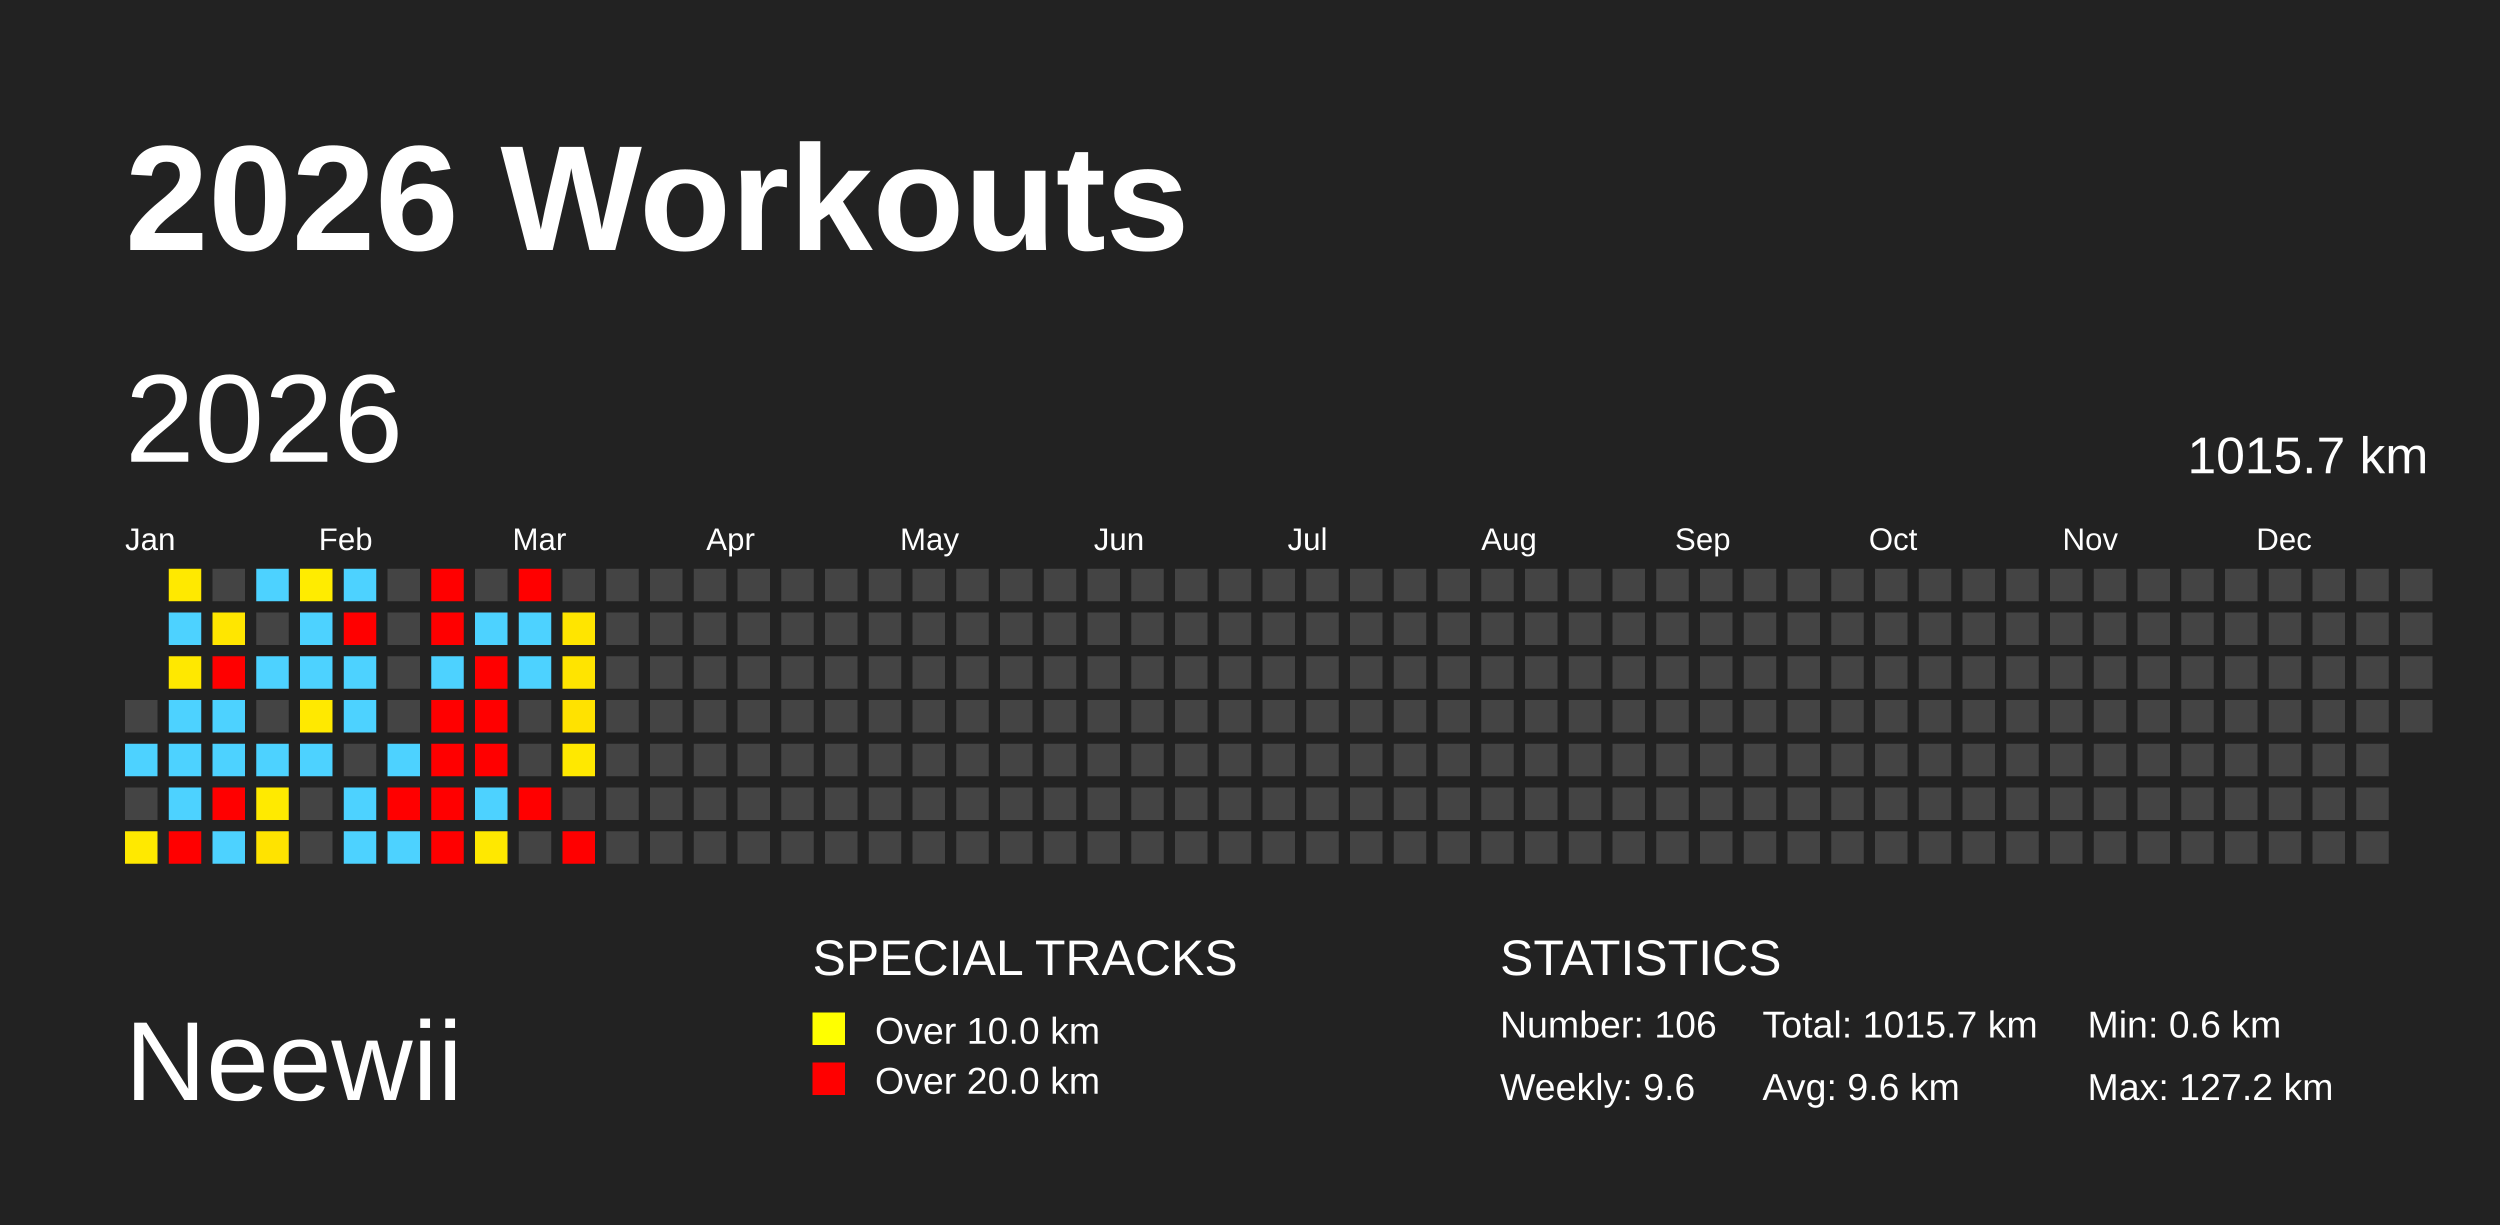
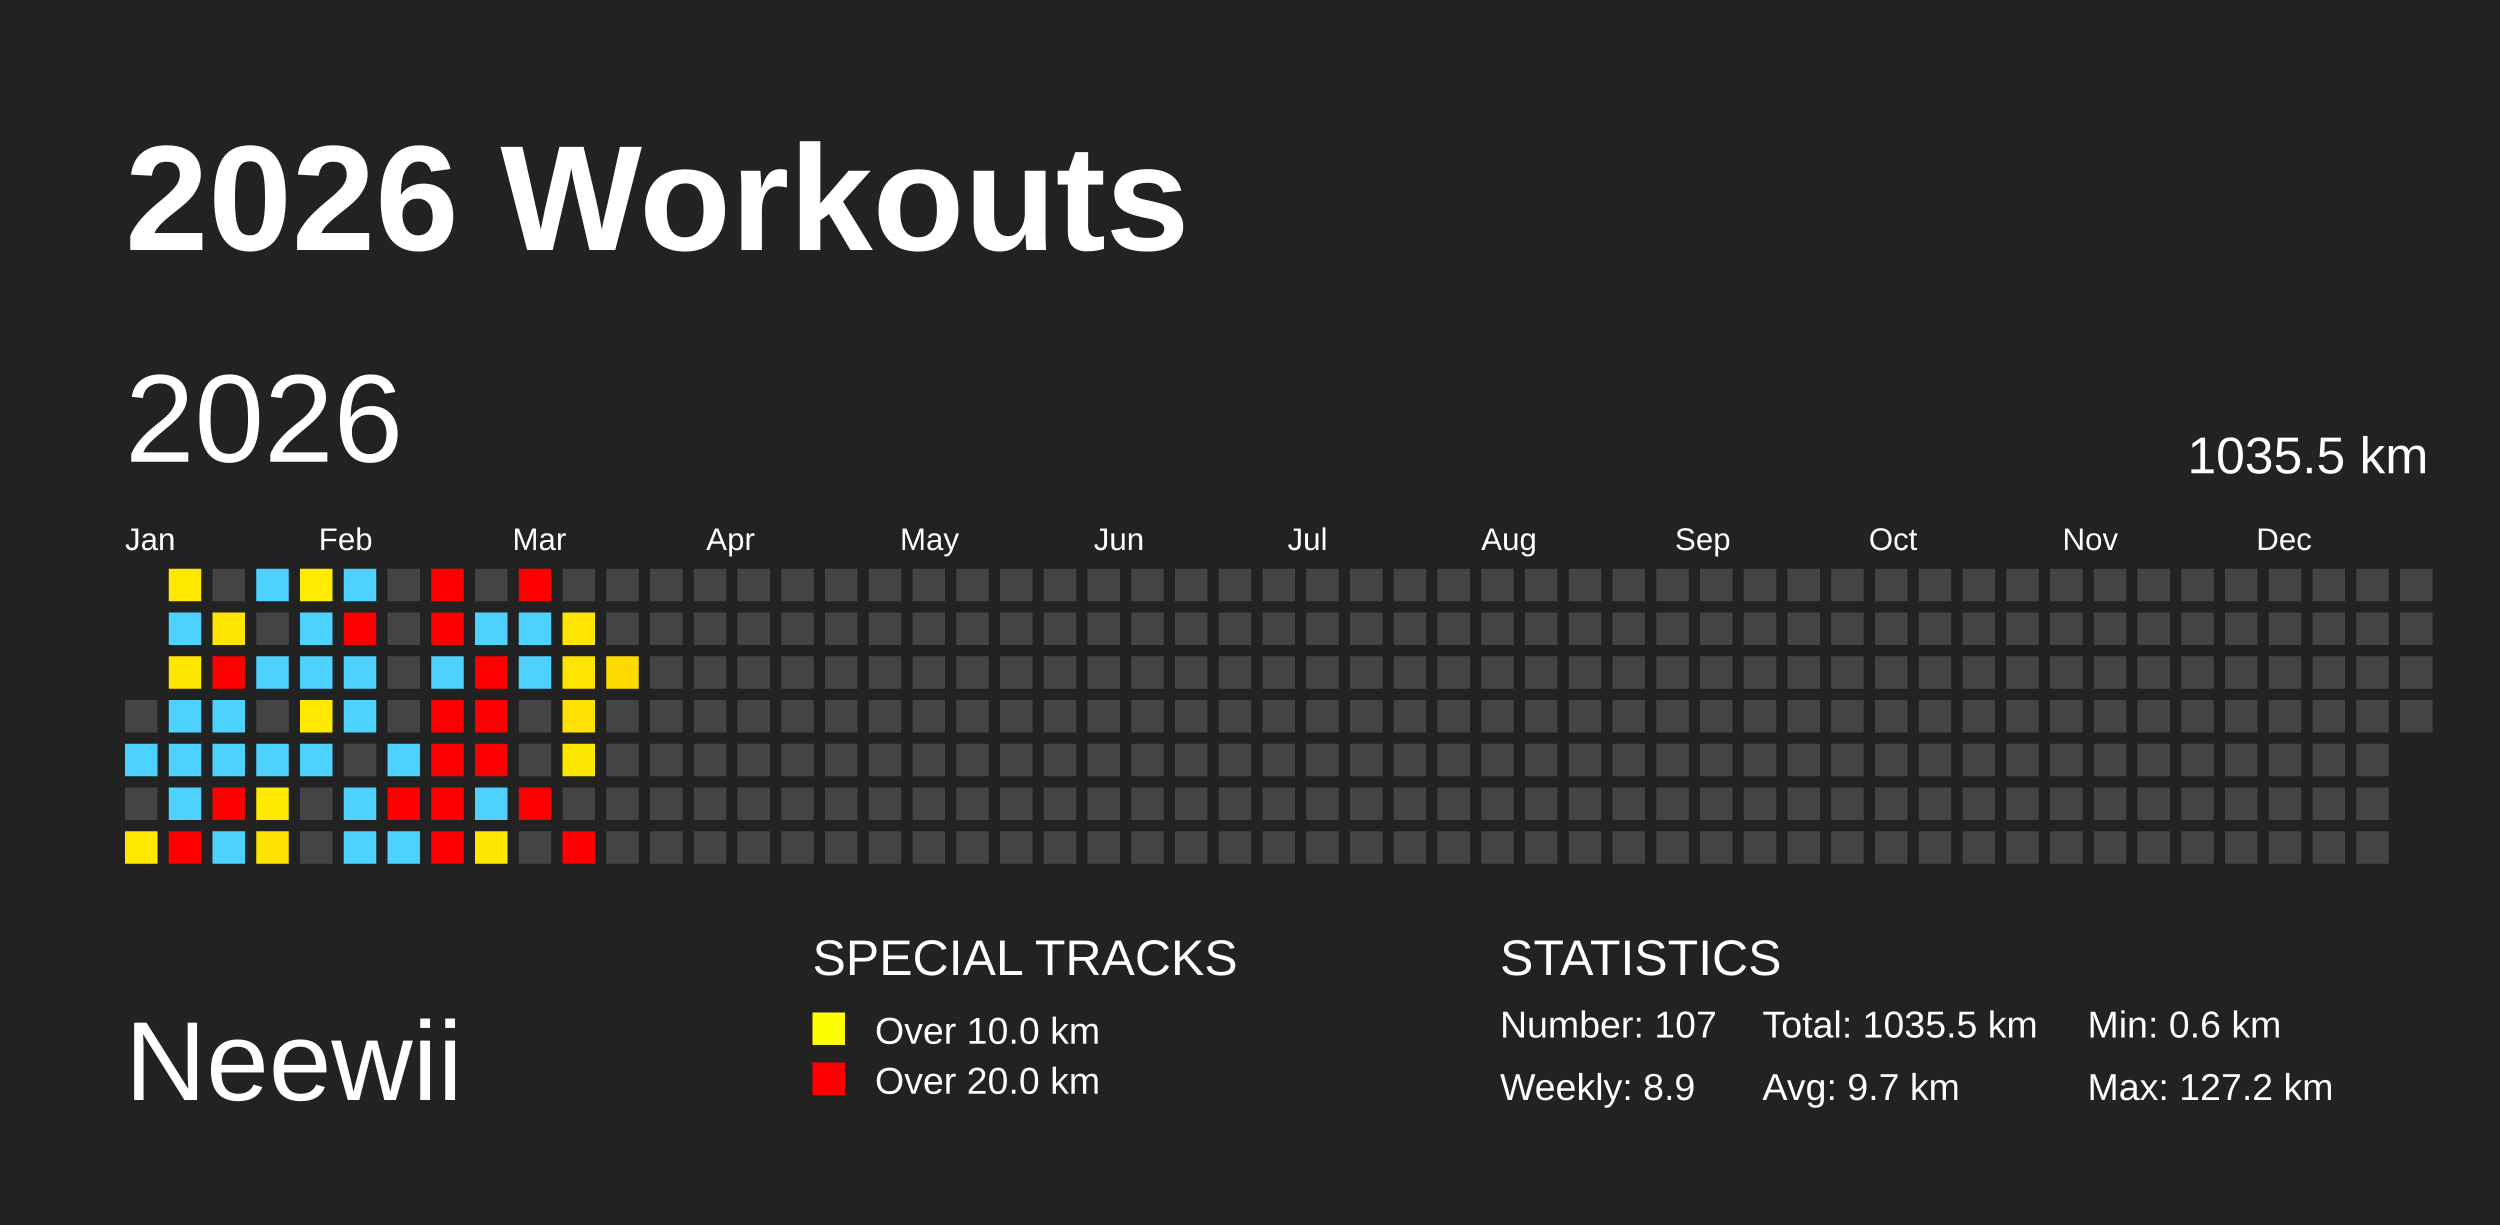
<svg xmlns="http://www.w3.org/2000/svg" baseProfile="full" height="98mm" version="1.1" viewBox="0,0,200,98" width="200mm">
  <defs />
  <rect fill="#222222" height="98" width="200" x="0" y="0" />
  <text fill="#FFFFFF" style="font-size:12px; font-family:Arial; font-weight:bold;" x="10" y="20">2026 Workouts</text>
  <text fill="#FFFFFF" style="font-size:9px; font-family:Arial" x="10" y="88">Neewii</text>
  <text fill="#FFFFFF" style="font-size:4px; font-family:Arial" x="65" y="78">SPECIAL TRACKS</text>
  <rect fill="yellow" height="2.6" width="2.6" x="65" y="81" />
  <text fill="#FFFFFF" style="font-size:3px; font-family:Arial" x="70" y="83.5">Over 10.0 km</text>
  <rect fill="red" height="2.6" width="2.6" x="65" y="85" />
  <text fill="#FFFFFF" style="font-size:3px; font-family:Arial" x="70" y="87.5">Over 20.0 km</text>
  <text fill="#FFFFFF" style="font-size:4px; font-family:Arial" x="120" y="78">STATISTICS</text>
-   <text fill="#FFFFFF" style="font-size:3px; font-family:Arial" x="120" y="83">Number: 106</text>
-   <text fill="#FFFFFF" style="font-size:3px; font-family:Arial" x="120" y="88">Weekly: 9.6</text>
-   <text fill="#FFFFFF" style="font-size:3px; font-family:Arial" x="141" y="83">Total: 1015.7 km</text>
-   <text fill="#FFFFFF" style="font-size:3px; font-family:Arial" x="141" y="88">Avg: 9.6 km</text>
+   <text fill="#FFFFFF" style="font-size:3px; font-family:Arial" x="120" y="83">Number: 107</text>
+   <text fill="#FFFFFF" style="font-size:3px; font-family:Arial" x="120" y="88">Weekly: 8.9</text>
+   <text fill="#FFFFFF" style="font-size:3px; font-family:Arial" x="141" y="83">Total: 1035.5 km</text>
+   <text fill="#FFFFFF" style="font-size:3px; font-family:Arial" x="141" y="88">Avg: 9.7 km</text>
  <text fill="#FFFFFF" style="font-size:3px; font-family:Arial" x="167" y="83">Min: 0.6 km</text>
  <text fill="#FFFFFF" style="font-size:3px; font-family:Arial" x="167" y="88">Max: 127.2 km</text>
  <text dominant-baseline="hanging" fill="#FFFFFF" style="font-size:10.0px; font-family:Arial;" x="10" y="30">2026</text>
-   <text dominant-baseline="hanging" fill="#FFFFFF" style="font-size:4.125px; font-family:Arial;" x="175" y="35">1015.7 km</text>
+   <text dominant-baseline="hanging" fill="#FFFFFF" style="font-size:4.125px; font-family:Arial;" x="175" y="35">1035.5 km</text>
  <text fill="#FFFFFF" style="font-size:2.5px; font-family:Arial" x="10.0" y="44">Jan</text>
  <text fill="#FFFFFF" style="font-size:2.5px; font-family:Arial" x="25.5" y="44">Feb</text>
  <text fill="#FFFFFF" style="font-size:2.5px; font-family:Arial" x="41.0" y="44">Mar</text>
  <text fill="#FFFFFF" style="font-size:2.5px; font-family:Arial" x="56.5" y="44">Apr</text>
  <text fill="#FFFFFF" style="font-size:2.5px; font-family:Arial" x="72.0" y="44">May</text>
  <text fill="#FFFFFF" style="font-size:2.5px; font-family:Arial" x="87.5" y="44">Jun</text>
  <text fill="#FFFFFF" style="font-size:2.5px; font-family:Arial" x="103.0" y="44">Jul</text>
  <text fill="#FFFFFF" style="font-size:2.5px; font-family:Arial" x="118.5" y="44">Aug</text>
  <text fill="#FFFFFF" style="font-size:2.5px; font-family:Arial" x="134.0" y="44">Sep</text>
  <text fill="#FFFFFF" style="font-size:2.5px; font-family:Arial" x="149.5" y="44">Oct</text>
  <text fill="#FFFFFF" style="font-size:2.5px; font-family:Arial" x="165.0" y="44">Nov</text>
  <text fill="#FFFFFF" style="font-size:2.5px; font-family:Arial" x="180.5" y="44">Dec</text>
  <rect fill="#444444" height="2.6" width="2.6" x="10.0" y="56.0" />
  <rect fill="#4dd2ff" height="2.6" width="2.6" x="10.0" y="59.5" />
  <rect fill="#444444" height="2.6" width="2.6" x="10.0" y="63.0" />
  <rect fill="#ffe900" height="2.6" width="2.6" x="10.0" y="66.5" />
  <rect fill="#ffe900" height="2.6" width="2.6" x="13.5" y="45.5" />
  <rect fill="#4dd2ff" height="2.6" width="2.6" x="13.5" y="49.0" />
  <rect fill="#ffe800" height="2.6" width="2.6" x="13.5" y="52.5" />
  <rect fill="#4dd2ff" height="2.6" width="2.6" x="13.5" y="56.0" />
  <rect fill="#4dd2ff" height="2.6" width="2.6" x="13.5" y="59.5" />
  <rect fill="#4dd2ff" height="2.6" width="2.6" x="13.5" y="63.0" />
  <rect fill="red" height="2.6" width="2.6" x="13.5" y="66.5" />
  <rect fill="#444444" height="2.6" width="2.6" x="17.0" y="45.5" />
  <rect fill="#ffe600" height="2.6" width="2.6" x="17.0" y="49.0" />
  <rect fill="red" height="2.6" width="2.6" x="17.0" y="52.5" />
  <rect fill="#4dd2ff" height="2.6" width="2.6" x="17.0" y="56.0" />
  <rect fill="#4dd2ff" height="2.6" width="2.6" x="17.0" y="59.5" />
  <rect fill="red" height="2.6" width="2.6" x="17.0" y="63.0" />
  <rect fill="#4dd2ff" height="2.6" width="2.6" x="17.0" y="66.5" />
  <rect fill="#4dd2ff" height="2.6" width="2.6" x="20.5" y="45.5" />
  <rect fill="#444444" height="2.6" width="2.6" x="20.5" y="49.0" />
  <rect fill="#4dd2ff" height="2.6" width="2.6" x="20.5" y="52.5" />
  <rect fill="#444444" height="2.6" width="2.6" x="20.5" y="56.0" />
  <rect fill="#4dd2ff" height="2.6" width="2.6" x="20.5" y="59.5" />
  <rect fill="#ffea00" height="2.6" width="2.6" x="20.5" y="63.0" />
  <rect fill="#ffe300" height="2.6" width="2.6" x="20.5" y="66.5" />
  <rect fill="#ffec00" height="2.6" width="2.6" x="24.0" y="45.5" />
  <rect fill="#4dd2ff" height="2.6" width="2.6" x="24.0" y="49.0" />
  <rect fill="#4dd2ff" height="2.6" width="2.6" x="24.0" y="52.5" />
  <rect fill="#ffe900" height="2.6" width="2.6" x="24.0" y="56.0" />
  <rect fill="#4dd2ff" height="2.6" width="2.6" x="24.0" y="59.5" />
  <rect fill="#444444" height="2.6" width="2.6" x="24.0" y="63.0" />
  <rect fill="#444444" height="2.6" width="2.6" x="24.0" y="66.5" />
  <rect fill="#4dd2ff" height="2.6" width="2.6" x="27.5" y="45.5" />
  <rect fill="red" height="2.6" width="2.6" x="27.5" y="49.0" />
  <rect fill="#4dd2ff" height="2.6" width="2.6" x="27.5" y="52.5" />
  <rect fill="#4dd2ff" height="2.6" width="2.6" x="27.5" y="56.0" />
  <rect fill="#444444" height="2.6" width="2.6" x="27.5" y="59.5" />
  <rect fill="#4dd2ff" height="2.6" width="2.6" x="27.5" y="63.0" />
  <rect fill="#4dd2ff" height="2.6" width="2.6" x="27.5" y="66.5" />
  <rect fill="#444444" height="2.6" width="2.6" x="31.0" y="45.5" />
  <rect fill="#444444" height="2.6" width="2.6" x="31.0" y="49.0" />
  <rect fill="#444444" height="2.6" width="2.6" x="31.0" y="52.5" />
  <rect fill="#444444" height="2.6" width="2.6" x="31.0" y="56.0" />
  <rect fill="#4dd2ff" height="2.6" width="2.6" x="31.0" y="59.5" />
  <rect fill="red" height="2.6" width="2.6" x="31.0" y="63.0" />
  <rect fill="#4dd2ff" height="2.6" width="2.6" x="31.0" y="66.5" />
  <rect fill="red" height="2.6" width="2.6" x="34.5" y="45.5" />
  <rect fill="red" height="2.6" width="2.6" x="34.5" y="49.0" />
  <rect fill="#4dd2ff" height="2.6" width="2.6" x="34.5" y="52.5" />
  <rect fill="red" height="2.6" width="2.6" x="34.5" y="56.0" />
  <rect fill="red" height="2.6" width="2.6" x="34.5" y="59.5" />
  <rect fill="red" height="2.6" width="2.6" x="34.5" y="63.0" />
  <rect fill="red" height="2.6" width="2.6" x="34.5" y="66.5" />
  <rect fill="#444444" height="2.6" width="2.6" x="38.0" y="45.5" />
  <rect fill="#4dd2ff" height="2.6" width="2.6" x="38.0" y="49.0" />
  <rect fill="red" height="2.6" width="2.6" x="38.0" y="52.5" />
  <rect fill="red" height="2.6" width="2.6" x="38.0" y="56.0" />
  <rect fill="red" height="2.6" width="2.6" x="38.0" y="59.5" />
  <rect fill="#4dd2ff" height="2.6" width="2.6" x="38.0" y="63.0" />
  <rect fill="#ffe800" height="2.6" width="2.6" x="38.0" y="66.5" />
  <rect fill="red" height="2.6" width="2.6" x="41.5" y="45.5" />
  <rect fill="#4dd2ff" height="2.6" width="2.6" x="41.5" y="49.0" />
  <rect fill="#4dd2ff" height="2.6" width="2.6" x="41.5" y="52.5" />
  <rect fill="#444444" height="2.6" width="2.6" x="41.5" y="56.0" />
  <rect fill="#444444" height="2.6" width="2.6" x="41.5" y="59.5" />
  <rect fill="red" height="2.6" width="2.6" x="41.5" y="63.0" />
  <rect fill="#444444" height="2.6" width="2.6" x="41.5" y="66.5" />
  <rect fill="#444444" height="2.6" width="2.6" x="45.0" y="45.5" />
  <rect fill="#ffe500" height="2.6" width="2.6" x="45.0" y="49.0" />
  <rect fill="#ffe400" height="2.6" width="2.6" x="45.0" y="52.5" />
  <rect fill="#ffe200" height="2.6" width="2.6" x="45.0" y="56.0" />
  <rect fill="#ffe800" height="2.6" width="2.6" x="45.0" y="59.5" />
  <rect fill="#444444" height="2.6" width="2.6" x="45.0" y="63.0" />
  <rect fill="red" height="2.6" width="2.6" x="45.0" y="66.5" />
  <rect fill="#444444" height="2.6" width="2.6" x="48.5" y="45.5" />
  <rect fill="#444444" height="2.6" width="2.6" x="48.5" y="49.0" />
-   <rect fill="#444444" height="2.6" width="2.6" x="48.5" y="52.5" />
+   <rect fill="#ffdb00" height="2.6" width="2.6" x="48.5" y="52.5" />
  <rect fill="#444444" height="2.6" width="2.6" x="48.5" y="56.0" />
  <rect fill="#444444" height="2.6" width="2.6" x="48.5" y="59.5" />
  <rect fill="#444444" height="2.6" width="2.6" x="48.5" y="63.0" />
  <rect fill="#444444" height="2.6" width="2.6" x="48.5" y="66.5" />
  <rect fill="#444444" height="2.6" width="2.6" x="52.0" y="45.5" />
  <rect fill="#444444" height="2.6" width="2.6" x="52.0" y="49.0" />
  <rect fill="#444444" height="2.6" width="2.6" x="52.0" y="52.5" />
  <rect fill="#444444" height="2.6" width="2.6" x="52.0" y="56.0" />
  <rect fill="#444444" height="2.6" width="2.6" x="52.0" y="59.5" />
  <rect fill="#444444" height="2.6" width="2.6" x="52.0" y="63.0" />
  <rect fill="#444444" height="2.6" width="2.6" x="52.0" y="66.5" />
  <rect fill="#444444" height="2.6" width="2.6" x="55.5" y="45.5" />
  <rect fill="#444444" height="2.6" width="2.6" x="55.5" y="49.0" />
  <rect fill="#444444" height="2.6" width="2.6" x="55.5" y="52.5" />
  <rect fill="#444444" height="2.6" width="2.6" x="55.5" y="56.0" />
  <rect fill="#444444" height="2.6" width="2.6" x="55.5" y="59.5" />
  <rect fill="#444444" height="2.6" width="2.6" x="55.5" y="63.0" />
  <rect fill="#444444" height="2.6" width="2.6" x="55.5" y="66.5" />
  <rect fill="#444444" height="2.6" width="2.6" x="59.0" y="45.5" />
  <rect fill="#444444" height="2.6" width="2.6" x="59.0" y="49.0" />
  <rect fill="#444444" height="2.6" width="2.6" x="59.0" y="52.5" />
  <rect fill="#444444" height="2.6" width="2.6" x="59.0" y="56.0" />
  <rect fill="#444444" height="2.6" width="2.6" x="59.0" y="59.5" />
  <rect fill="#444444" height="2.6" width="2.6" x="59.0" y="63.0" />
  <rect fill="#444444" height="2.6" width="2.6" x="59.0" y="66.5" />
  <rect fill="#444444" height="2.6" width="2.6" x="62.5" y="45.5" />
  <rect fill="#444444" height="2.6" width="2.6" x="62.5" y="49.0" />
  <rect fill="#444444" height="2.6" width="2.6" x="62.5" y="52.5" />
  <rect fill="#444444" height="2.6" width="2.6" x="62.5" y="56.0" />
  <rect fill="#444444" height="2.6" width="2.6" x="62.5" y="59.5" />
  <rect fill="#444444" height="2.6" width="2.6" x="62.5" y="63.0" />
  <rect fill="#444444" height="2.6" width="2.6" x="62.5" y="66.5" />
  <rect fill="#444444" height="2.6" width="2.6" x="66.0" y="45.5" />
  <rect fill="#444444" height="2.6" width="2.6" x="66.0" y="49.0" />
  <rect fill="#444444" height="2.6" width="2.6" x="66.0" y="52.5" />
  <rect fill="#444444" height="2.6" width="2.6" x="66.0" y="56.0" />
  <rect fill="#444444" height="2.6" width="2.6" x="66.0" y="59.5" />
  <rect fill="#444444" height="2.6" width="2.6" x="66.0" y="63.0" />
  <rect fill="#444444" height="2.6" width="2.6" x="66.0" y="66.5" />
  <rect fill="#444444" height="2.6" width="2.6" x="69.5" y="45.5" />
  <rect fill="#444444" height="2.6" width="2.6" x="69.5" y="49.0" />
  <rect fill="#444444" height="2.6" width="2.6" x="69.5" y="52.5" />
  <rect fill="#444444" height="2.6" width="2.6" x="69.5" y="56.0" />
  <rect fill="#444444" height="2.6" width="2.6" x="69.5" y="59.5" />
  <rect fill="#444444" height="2.6" width="2.6" x="69.5" y="63.0" />
  <rect fill="#444444" height="2.6" width="2.6" x="69.5" y="66.5" />
  <rect fill="#444444" height="2.6" width="2.6" x="73.0" y="45.5" />
  <rect fill="#444444" height="2.6" width="2.6" x="73.0" y="49.0" />
  <rect fill="#444444" height="2.6" width="2.6" x="73.0" y="52.5" />
  <rect fill="#444444" height="2.6" width="2.6" x="73.0" y="56.0" />
  <rect fill="#444444" height="2.6" width="2.6" x="73.0" y="59.5" />
  <rect fill="#444444" height="2.6" width="2.6" x="73.0" y="63.0" />
  <rect fill="#444444" height="2.6" width="2.6" x="73.0" y="66.5" />
  <rect fill="#444444" height="2.6" width="2.6" x="76.5" y="45.5" />
  <rect fill="#444444" height="2.6" width="2.6" x="76.5" y="49.0" />
  <rect fill="#444444" height="2.6" width="2.6" x="76.5" y="52.5" />
  <rect fill="#444444" height="2.6" width="2.6" x="76.5" y="56.0" />
  <rect fill="#444444" height="2.6" width="2.6" x="76.5" y="59.5" />
  <rect fill="#444444" height="2.6" width="2.6" x="76.5" y="63.0" />
  <rect fill="#444444" height="2.6" width="2.6" x="76.5" y="66.5" />
  <rect fill="#444444" height="2.6" width="2.6" x="80.0" y="45.5" />
  <rect fill="#444444" height="2.6" width="2.6" x="80.0" y="49.0" />
  <rect fill="#444444" height="2.6" width="2.6" x="80.0" y="52.5" />
  <rect fill="#444444" height="2.6" width="2.6" x="80.0" y="56.0" />
  <rect fill="#444444" height="2.6" width="2.6" x="80.0" y="59.5" />
  <rect fill="#444444" height="2.6" width="2.6" x="80.0" y="63.0" />
  <rect fill="#444444" height="2.6" width="2.6" x="80.0" y="66.5" />
  <rect fill="#444444" height="2.6" width="2.6" x="83.5" y="45.5" />
  <rect fill="#444444" height="2.6" width="2.6" x="83.5" y="49.0" />
  <rect fill="#444444" height="2.6" width="2.6" x="83.5" y="52.5" />
  <rect fill="#444444" height="2.6" width="2.6" x="83.5" y="56.0" />
  <rect fill="#444444" height="2.6" width="2.6" x="83.5" y="59.5" />
  <rect fill="#444444" height="2.6" width="2.6" x="83.5" y="63.0" />
  <rect fill="#444444" height="2.6" width="2.6" x="83.5" y="66.5" />
  <rect fill="#444444" height="2.6" width="2.6" x="87.0" y="45.5" />
  <rect fill="#444444" height="2.6" width="2.6" x="87.0" y="49.0" />
  <rect fill="#444444" height="2.6" width="2.6" x="87.0" y="52.5" />
  <rect fill="#444444" height="2.6" width="2.6" x="87.0" y="56.0" />
  <rect fill="#444444" height="2.6" width="2.6" x="87.0" y="59.5" />
  <rect fill="#444444" height="2.6" width="2.6" x="87.0" y="63.0" />
  <rect fill="#444444" height="2.6" width="2.6" x="87.0" y="66.5" />
  <rect fill="#444444" height="2.6" width="2.6" x="90.5" y="45.5" />
  <rect fill="#444444" height="2.6" width="2.6" x="90.5" y="49.0" />
  <rect fill="#444444" height="2.6" width="2.6" x="90.5" y="52.5" />
  <rect fill="#444444" height="2.6" width="2.6" x="90.5" y="56.0" />
  <rect fill="#444444" height="2.6" width="2.6" x="90.5" y="59.5" />
  <rect fill="#444444" height="2.6" width="2.6" x="90.5" y="63.0" />
  <rect fill="#444444" height="2.6" width="2.6" x="90.5" y="66.5" />
  <rect fill="#444444" height="2.6" width="2.6" x="94.0" y="45.5" />
  <rect fill="#444444" height="2.6" width="2.6" x="94.0" y="49.0" />
  <rect fill="#444444" height="2.6" width="2.6" x="94.0" y="52.5" />
  <rect fill="#444444" height="2.6" width="2.6" x="94.0" y="56.0" />
  <rect fill="#444444" height="2.6" width="2.6" x="94.0" y="59.5" />
  <rect fill="#444444" height="2.6" width="2.6" x="94.0" y="63.0" />
  <rect fill="#444444" height="2.6" width="2.6" x="94.0" y="66.5" />
  <rect fill="#444444" height="2.6" width="2.6" x="97.5" y="45.5" />
  <rect fill="#444444" height="2.6" width="2.6" x="97.5" y="49.0" />
  <rect fill="#444444" height="2.6" width="2.6" x="97.5" y="52.5" />
  <rect fill="#444444" height="2.6" width="2.6" x="97.5" y="56.0" />
  <rect fill="#444444" height="2.6" width="2.6" x="97.5" y="59.5" />
  <rect fill="#444444" height="2.6" width="2.6" x="97.5" y="63.0" />
  <rect fill="#444444" height="2.6" width="2.6" x="97.5" y="66.5" />
  <rect fill="#444444" height="2.6" width="2.6" x="101.0" y="45.5" />
  <rect fill="#444444" height="2.6" width="2.6" x="101.0" y="49.0" />
  <rect fill="#444444" height="2.6" width="2.6" x="101.0" y="52.5" />
  <rect fill="#444444" height="2.6" width="2.6" x="101.0" y="56.0" />
  <rect fill="#444444" height="2.6" width="2.6" x="101.0" y="59.5" />
  <rect fill="#444444" height="2.6" width="2.6" x="101.0" y="63.0" />
  <rect fill="#444444" height="2.6" width="2.6" x="101.0" y="66.5" />
  <rect fill="#444444" height="2.6" width="2.6" x="104.5" y="45.5" />
  <rect fill="#444444" height="2.6" width="2.6" x="104.5" y="49.0" />
  <rect fill="#444444" height="2.6" width="2.6" x="104.5" y="52.5" />
  <rect fill="#444444" height="2.6" width="2.6" x="104.5" y="56.0" />
  <rect fill="#444444" height="2.6" width="2.6" x="104.5" y="59.5" />
  <rect fill="#444444" height="2.6" width="2.6" x="104.5" y="63.0" />
  <rect fill="#444444" height="2.6" width="2.6" x="104.5" y="66.5" />
  <rect fill="#444444" height="2.6" width="2.6" x="108.0" y="45.5" />
  <rect fill="#444444" height="2.6" width="2.6" x="108.0" y="49.0" />
  <rect fill="#444444" height="2.6" width="2.6" x="108.0" y="52.5" />
  <rect fill="#444444" height="2.6" width="2.6" x="108.0" y="56.0" />
  <rect fill="#444444" height="2.6" width="2.6" x="108.0" y="59.5" />
  <rect fill="#444444" height="2.6" width="2.6" x="108.0" y="63.0" />
  <rect fill="#444444" height="2.6" width="2.6" x="108.0" y="66.5" />
  <rect fill="#444444" height="2.6" width="2.6" x="111.5" y="45.5" />
  <rect fill="#444444" height="2.6" width="2.6" x="111.5" y="49.0" />
  <rect fill="#444444" height="2.6" width="2.6" x="111.5" y="52.5" />
  <rect fill="#444444" height="2.6" width="2.6" x="111.5" y="56.0" />
  <rect fill="#444444" height="2.6" width="2.6" x="111.5" y="59.5" />
  <rect fill="#444444" height="2.6" width="2.6" x="111.5" y="63.0" />
  <rect fill="#444444" height="2.6" width="2.6" x="111.5" y="66.5" />
  <rect fill="#444444" height="2.6" width="2.6" x="115.0" y="45.5" />
  <rect fill="#444444" height="2.6" width="2.6" x="115.0" y="49.0" />
  <rect fill="#444444" height="2.6" width="2.6" x="115.0" y="52.5" />
  <rect fill="#444444" height="2.6" width="2.6" x="115.0" y="56.0" />
  <rect fill="#444444" height="2.6" width="2.6" x="115.0" y="59.5" />
  <rect fill="#444444" height="2.6" width="2.6" x="115.0" y="63.0" />
  <rect fill="#444444" height="2.6" width="2.6" x="115.0" y="66.5" />
  <rect fill="#444444" height="2.6" width="2.6" x="118.5" y="45.5" />
  <rect fill="#444444" height="2.6" width="2.6" x="118.5" y="49.0" />
  <rect fill="#444444" height="2.6" width="2.6" x="118.5" y="52.5" />
  <rect fill="#444444" height="2.6" width="2.6" x="118.5" y="56.0" />
  <rect fill="#444444" height="2.6" width="2.6" x="118.5" y="59.5" />
  <rect fill="#444444" height="2.6" width="2.6" x="118.5" y="63.0" />
  <rect fill="#444444" height="2.6" width="2.6" x="118.5" y="66.5" />
  <rect fill="#444444" height="2.6" width="2.6" x="122.0" y="45.5" />
  <rect fill="#444444" height="2.6" width="2.6" x="122.0" y="49.0" />
  <rect fill="#444444" height="2.6" width="2.6" x="122.0" y="52.5" />
  <rect fill="#444444" height="2.6" width="2.6" x="122.0" y="56.0" />
  <rect fill="#444444" height="2.6" width="2.6" x="122.0" y="59.5" />
  <rect fill="#444444" height="2.6" width="2.6" x="122.0" y="63.0" />
  <rect fill="#444444" height="2.6" width="2.6" x="122.0" y="66.5" />
  <rect fill="#444444" height="2.6" width="2.6" x="125.5" y="45.5" />
  <rect fill="#444444" height="2.6" width="2.6" x="125.5" y="49.0" />
  <rect fill="#444444" height="2.6" width="2.6" x="125.5" y="52.5" />
  <rect fill="#444444" height="2.6" width="2.6" x="125.5" y="56.0" />
  <rect fill="#444444" height="2.6" width="2.6" x="125.5" y="59.5" />
  <rect fill="#444444" height="2.6" width="2.6" x="125.5" y="63.0" />
  <rect fill="#444444" height="2.6" width="2.6" x="125.5" y="66.5" />
  <rect fill="#444444" height="2.6" width="2.6" x="129.0" y="45.5" />
  <rect fill="#444444" height="2.6" width="2.6" x="129.0" y="49.0" />
  <rect fill="#444444" height="2.6" width="2.6" x="129.0" y="52.5" />
  <rect fill="#444444" height="2.6" width="2.6" x="129.0" y="56.0" />
  <rect fill="#444444" height="2.6" width="2.6" x="129.0" y="59.5" />
  <rect fill="#444444" height="2.6" width="2.6" x="129.0" y="63.0" />
  <rect fill="#444444" height="2.6" width="2.6" x="129.0" y="66.5" />
  <rect fill="#444444" height="2.6" width="2.6" x="132.5" y="45.5" />
  <rect fill="#444444" height="2.6" width="2.6" x="132.5" y="49.0" />
  <rect fill="#444444" height="2.6" width="2.6" x="132.5" y="52.5" />
  <rect fill="#444444" height="2.6" width="2.6" x="132.5" y="56.0" />
  <rect fill="#444444" height="2.6" width="2.6" x="132.5" y="59.5" />
  <rect fill="#444444" height="2.6" width="2.6" x="132.5" y="63.0" />
  <rect fill="#444444" height="2.6" width="2.6" x="132.5" y="66.5" />
  <rect fill="#444444" height="2.6" width="2.6" x="136.0" y="45.5" />
  <rect fill="#444444" height="2.6" width="2.6" x="136.0" y="49.0" />
  <rect fill="#444444" height="2.6" width="2.6" x="136.0" y="52.5" />
  <rect fill="#444444" height="2.6" width="2.6" x="136.0" y="56.0" />
  <rect fill="#444444" height="2.6" width="2.6" x="136.0" y="59.5" />
  <rect fill="#444444" height="2.6" width="2.6" x="136.0" y="63.0" />
  <rect fill="#444444" height="2.6" width="2.6" x="136.0" y="66.5" />
  <rect fill="#444444" height="2.6" width="2.6" x="139.5" y="45.5" />
  <rect fill="#444444" height="2.6" width="2.6" x="139.5" y="49.0" />
  <rect fill="#444444" height="2.6" width="2.6" x="139.5" y="52.5" />
  <rect fill="#444444" height="2.6" width="2.6" x="139.5" y="56.0" />
  <rect fill="#444444" height="2.6" width="2.6" x="139.5" y="59.5" />
  <rect fill="#444444" height="2.6" width="2.6" x="139.5" y="63.0" />
  <rect fill="#444444" height="2.6" width="2.6" x="139.5" y="66.5" />
  <rect fill="#444444" height="2.6" width="2.6" x="143.0" y="45.5" />
  <rect fill="#444444" height="2.6" width="2.6" x="143.0" y="49.0" />
  <rect fill="#444444" height="2.6" width="2.6" x="143.0" y="52.5" />
  <rect fill="#444444" height="2.6" width="2.6" x="143.0" y="56.0" />
  <rect fill="#444444" height="2.6" width="2.6" x="143.0" y="59.5" />
  <rect fill="#444444" height="2.6" width="2.6" x="143.0" y="63.0" />
  <rect fill="#444444" height="2.6" width="2.6" x="143.0" y="66.5" />
  <rect fill="#444444" height="2.6" width="2.6" x="146.5" y="45.5" />
  <rect fill="#444444" height="2.6" width="2.6" x="146.5" y="49.0" />
  <rect fill="#444444" height="2.6" width="2.6" x="146.5" y="52.5" />
  <rect fill="#444444" height="2.6" width="2.6" x="146.5" y="56.0" />
  <rect fill="#444444" height="2.6" width="2.6" x="146.5" y="59.5" />
  <rect fill="#444444" height="2.6" width="2.6" x="146.5" y="63.0" />
  <rect fill="#444444" height="2.6" width="2.6" x="146.5" y="66.5" />
  <rect fill="#444444" height="2.6" width="2.6" x="150.0" y="45.5" />
  <rect fill="#444444" height="2.6" width="2.6" x="150.0" y="49.0" />
  <rect fill="#444444" height="2.6" width="2.6" x="150.0" y="52.5" />
  <rect fill="#444444" height="2.6" width="2.6" x="150.0" y="56.0" />
  <rect fill="#444444" height="2.6" width="2.6" x="150.0" y="59.5" />
  <rect fill="#444444" height="2.6" width="2.6" x="150.0" y="63.0" />
  <rect fill="#444444" height="2.6" width="2.6" x="150.0" y="66.5" />
  <rect fill="#444444" height="2.6" width="2.6" x="153.5" y="45.5" />
  <rect fill="#444444" height="2.6" width="2.6" x="153.5" y="49.0" />
  <rect fill="#444444" height="2.6" width="2.6" x="153.5" y="52.5" />
  <rect fill="#444444" height="2.6" width="2.6" x="153.5" y="56.0" />
  <rect fill="#444444" height="2.6" width="2.6" x="153.5" y="59.5" />
  <rect fill="#444444" height="2.6" width="2.6" x="153.5" y="63.0" />
  <rect fill="#444444" height="2.6" width="2.6" x="153.5" y="66.5" />
  <rect fill="#444444" height="2.6" width="2.6" x="157.0" y="45.5" />
  <rect fill="#444444" height="2.6" width="2.6" x="157.0" y="49.0" />
  <rect fill="#444444" height="2.6" width="2.6" x="157.0" y="52.5" />
  <rect fill="#444444" height="2.6" width="2.6" x="157.0" y="56.0" />
  <rect fill="#444444" height="2.6" width="2.6" x="157.0" y="59.5" />
  <rect fill="#444444" height="2.6" width="2.6" x="157.0" y="63.0" />
  <rect fill="#444444" height="2.6" width="2.6" x="157.0" y="66.5" />
  <rect fill="#444444" height="2.6" width="2.6" x="160.5" y="45.5" />
  <rect fill="#444444" height="2.6" width="2.6" x="160.5" y="49.0" />
  <rect fill="#444444" height="2.6" width="2.6" x="160.5" y="52.5" />
  <rect fill="#444444" height="2.6" width="2.6" x="160.5" y="56.0" />
  <rect fill="#444444" height="2.6" width="2.6" x="160.5" y="59.5" />
  <rect fill="#444444" height="2.6" width="2.6" x="160.5" y="63.0" />
  <rect fill="#444444" height="2.6" width="2.6" x="160.5" y="66.5" />
  <rect fill="#444444" height="2.6" width="2.6" x="164.0" y="45.5" />
  <rect fill="#444444" height="2.6" width="2.6" x="164.0" y="49.0" />
  <rect fill="#444444" height="2.6" width="2.6" x="164.0" y="52.5" />
  <rect fill="#444444" height="2.6" width="2.6" x="164.0" y="56.0" />
  <rect fill="#444444" height="2.6" width="2.6" x="164.0" y="59.5" />
  <rect fill="#444444" height="2.6" width="2.6" x="164.0" y="63.0" />
  <rect fill="#444444" height="2.6" width="2.6" x="164.0" y="66.5" />
  <rect fill="#444444" height="2.6" width="2.6" x="167.5" y="45.5" />
  <rect fill="#444444" height="2.6" width="2.6" x="167.5" y="49.0" />
  <rect fill="#444444" height="2.6" width="2.6" x="167.5" y="52.5" />
  <rect fill="#444444" height="2.6" width="2.6" x="167.5" y="56.0" />
  <rect fill="#444444" height="2.6" width="2.6" x="167.5" y="59.5" />
  <rect fill="#444444" height="2.6" width="2.6" x="167.5" y="63.0" />
  <rect fill="#444444" height="2.6" width="2.6" x="167.5" y="66.5" />
  <rect fill="#444444" height="2.6" width="2.6" x="171.0" y="45.5" />
  <rect fill="#444444" height="2.6" width="2.6" x="171.0" y="49.0" />
  <rect fill="#444444" height="2.6" width="2.6" x="171.0" y="52.5" />
  <rect fill="#444444" height="2.6" width="2.6" x="171.0" y="56.0" />
  <rect fill="#444444" height="2.6" width="2.6" x="171.0" y="59.5" />
  <rect fill="#444444" height="2.6" width="2.6" x="171.0" y="63.0" />
  <rect fill="#444444" height="2.6" width="2.6" x="171.0" y="66.5" />
  <rect fill="#444444" height="2.6" width="2.6" x="174.5" y="45.5" />
  <rect fill="#444444" height="2.6" width="2.6" x="174.5" y="49.0" />
  <rect fill="#444444" height="2.6" width="2.6" x="174.5" y="52.5" />
  <rect fill="#444444" height="2.6" width="2.6" x="174.5" y="56.0" />
  <rect fill="#444444" height="2.6" width="2.6" x="174.5" y="59.5" />
  <rect fill="#444444" height="2.6" width="2.6" x="174.5" y="63.0" />
  <rect fill="#444444" height="2.6" width="2.6" x="174.5" y="66.5" />
  <rect fill="#444444" height="2.6" width="2.6" x="178.0" y="45.5" />
  <rect fill="#444444" height="2.6" width="2.6" x="178.0" y="49.0" />
  <rect fill="#444444" height="2.6" width="2.6" x="178.0" y="52.5" />
  <rect fill="#444444" height="2.6" width="2.6" x="178.0" y="56.0" />
  <rect fill="#444444" height="2.6" width="2.6" x="178.0" y="59.5" />
  <rect fill="#444444" height="2.6" width="2.6" x="178.0" y="63.0" />
  <rect fill="#444444" height="2.6" width="2.6" x="178.0" y="66.5" />
  <rect fill="#444444" height="2.6" width="2.6" x="181.5" y="45.5" />
  <rect fill="#444444" height="2.6" width="2.6" x="181.5" y="49.0" />
  <rect fill="#444444" height="2.6" width="2.6" x="181.5" y="52.5" />
  <rect fill="#444444" height="2.6" width="2.6" x="181.5" y="56.0" />
  <rect fill="#444444" height="2.6" width="2.6" x="181.5" y="59.5" />
  <rect fill="#444444" height="2.6" width="2.6" x="181.5" y="63.0" />
  <rect fill="#444444" height="2.6" width="2.6" x="181.5" y="66.5" />
  <rect fill="#444444" height="2.6" width="2.6" x="185.0" y="45.5" />
  <rect fill="#444444" height="2.6" width="2.6" x="185.0" y="49.0" />
  <rect fill="#444444" height="2.6" width="2.6" x="185.0" y="52.5" />
  <rect fill="#444444" height="2.6" width="2.6" x="185.0" y="56.0" />
  <rect fill="#444444" height="2.6" width="2.6" x="185.0" y="59.5" />
  <rect fill="#444444" height="2.6" width="2.6" x="185.0" y="63.0" />
  <rect fill="#444444" height="2.6" width="2.6" x="185.0" y="66.5" />
  <rect fill="#444444" height="2.6" width="2.6" x="188.5" y="45.5" />
  <rect fill="#444444" height="2.6" width="2.6" x="188.5" y="49.0" />
  <rect fill="#444444" height="2.6" width="2.6" x="188.5" y="52.5" />
  <rect fill="#444444" height="2.6" width="2.6" x="188.5" y="56.0" />
  <rect fill="#444444" height="2.6" width="2.6" x="188.5" y="59.5" />
  <rect fill="#444444" height="2.6" width="2.6" x="188.5" y="63.0" />
  <rect fill="#444444" height="2.6" width="2.6" x="188.5" y="66.5" />
  <rect fill="#444444" height="2.6" width="2.6" x="192.0" y="45.5" />
  <rect fill="#444444" height="2.6" width="2.6" x="192.0" y="49.0" />
  <rect fill="#444444" height="2.6" width="2.6" x="192.0" y="52.5" />
  <rect fill="#444444" height="2.6" width="2.6" x="192.0" y="56.0" />
</svg>
